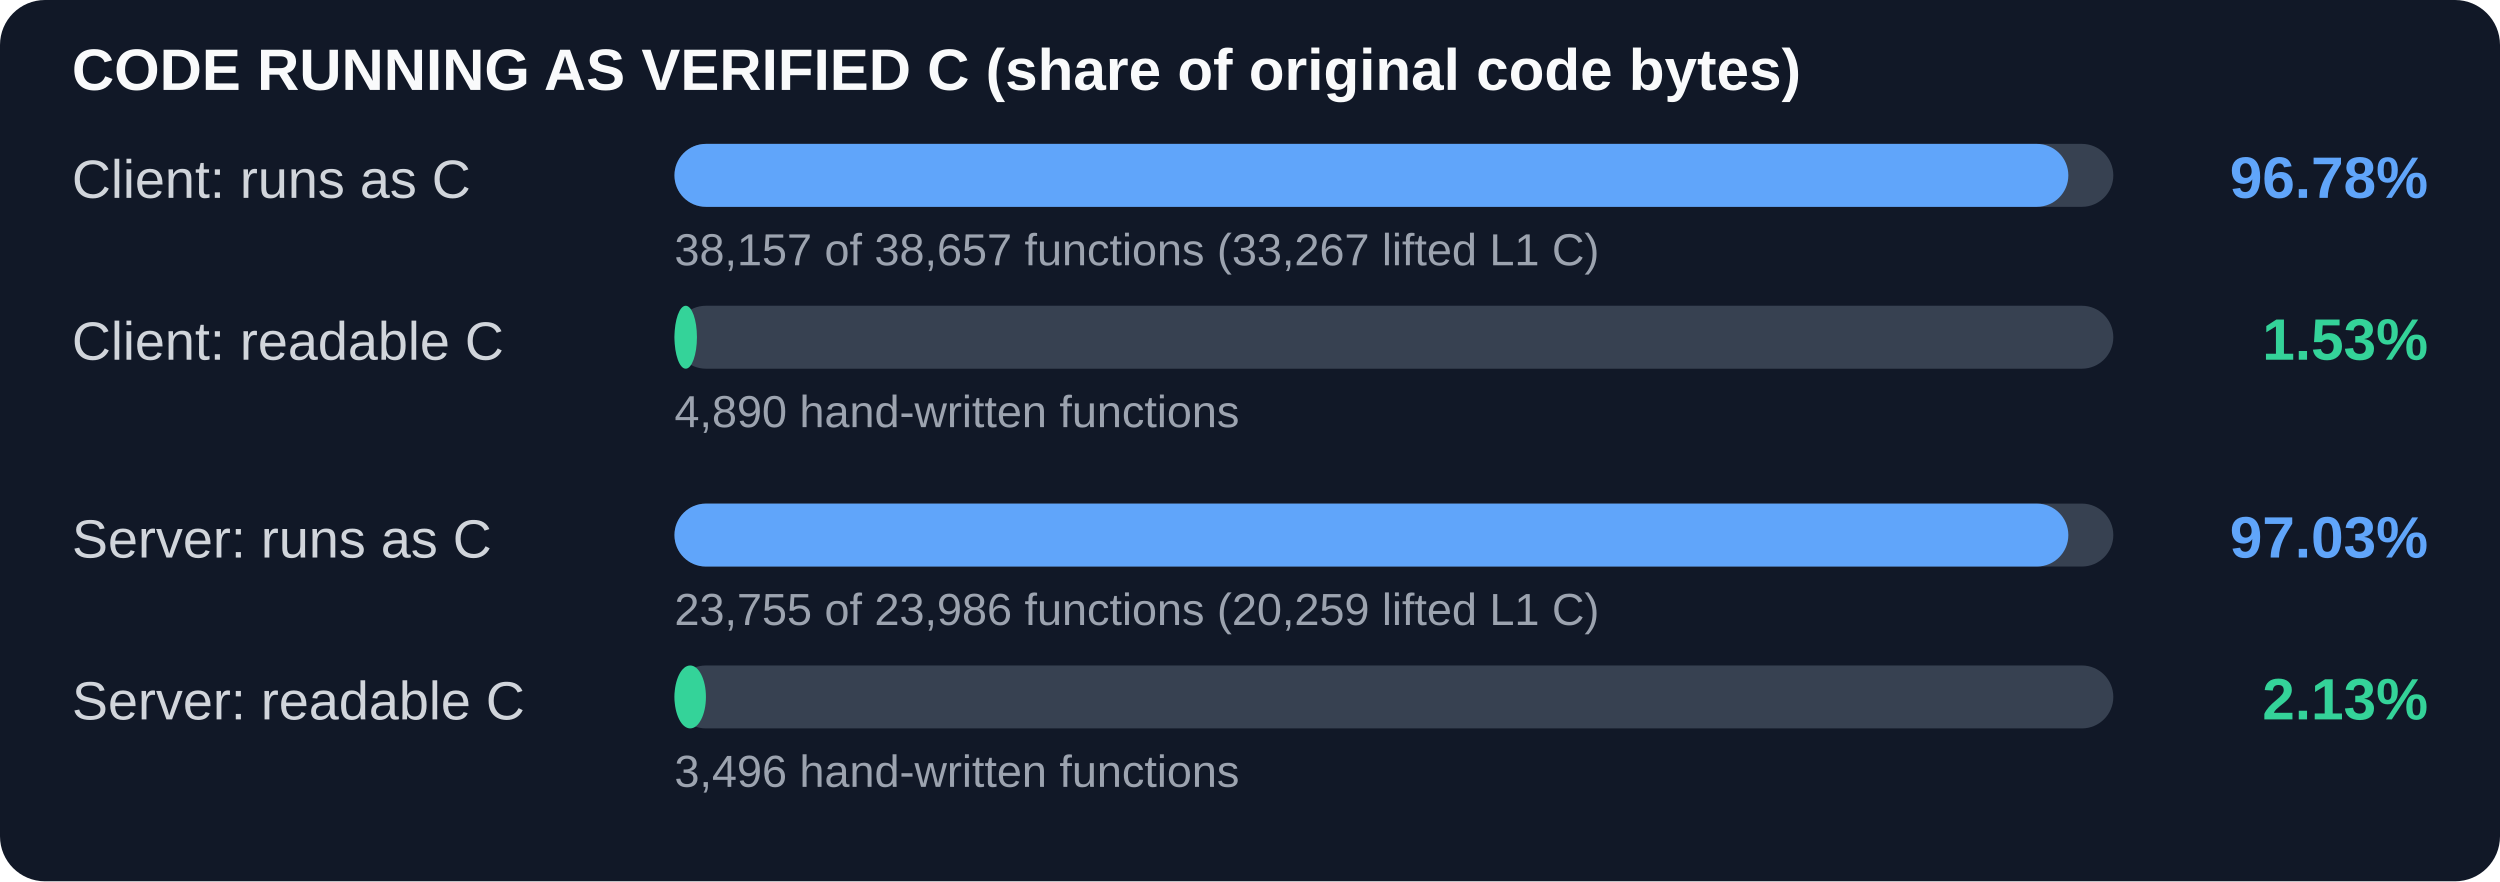
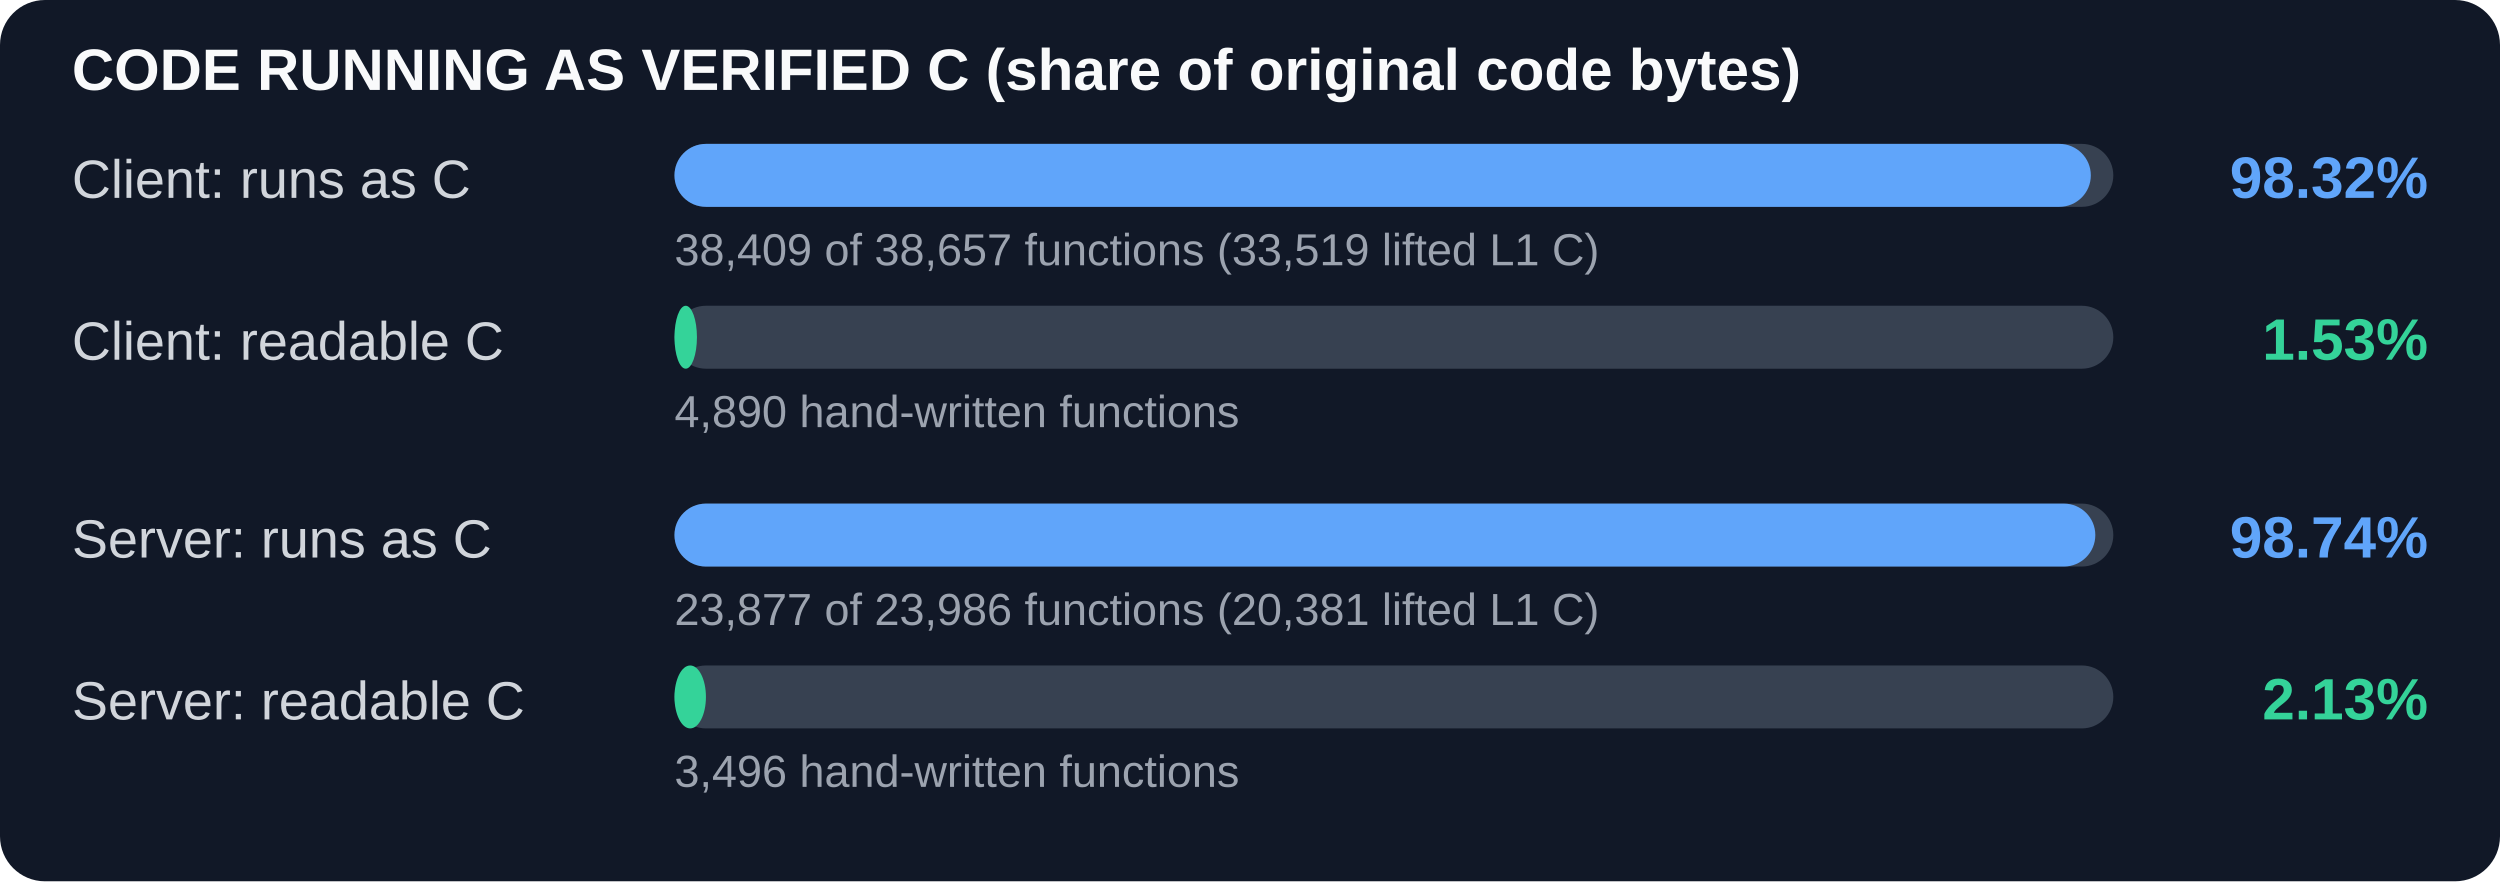
<svg xmlns="http://www.w3.org/2000/svg" width="556" height="196" role="img" aria-label="Code converted to C">
  <rect width="556" height="196" rx="10" fill="#111827" />
  <text x="16" y="20" fill="#f9fafb" font-family="Arial,sans-serif" font-size="13" font-weight="bold">CODE RUNNING AS VERIFIED C (share of original code bytes)</text>
  <text x="16" y="44" fill="#d1d5db" font-family="Arial,sans-serif" font-size="12">Client: runs as C</text>
  <rect x="150" y="32" width="320" height="14" rx="7" fill="#374151" />
-   <rect x="150" y="32" width="310" height="14" rx="7" fill="#60a5fa" />
-   <text x="540" y="44" text-anchor="end" fill="#60a5fa" font-family="Arial,sans-serif" font-size="13" font-weight="bold">96.78%</text>
-   <text x="150" y="59" fill="#9ca3af" font-family="Arial,sans-serif" font-size="10">38,157 of 38,657 functions (33,267 lifted L1 C)</text>
+   <rect x="150" y="32" width="315" height="14" rx="7" fill="#60a5fa" />
+   <text x="540" y="44" text-anchor="end" fill="#60a5fa" font-family="Arial,sans-serif" font-size="13" font-weight="bold">98.32%</text>
+   <text x="150" y="59" fill="#9ca3af" font-family="Arial,sans-serif" font-size="10">38,409 of 38,657 functions (33,519 lifted L1 C)</text>
  <text x="16" y="80" fill="#d1d5db" font-family="Arial,sans-serif" font-size="12">Client: readable C</text>
  <rect x="150" y="68" width="320" height="14" rx="7" fill="#374151" />
  <rect x="150" y="68" width="5" height="14" rx="7" fill="#34d399" />
  <text x="540" y="80" text-anchor="end" fill="#34d399" font-family="Arial,sans-serif" font-size="13" font-weight="bold">1.53%</text>
  <text x="150" y="95" fill="#9ca3af" font-family="Arial,sans-serif" font-size="10">4,890 hand-written functions</text>
  <text x="16" y="124" fill="#d1d5db" font-family="Arial,sans-serif" font-size="12">Server: runs as C</text>
  <rect x="150" y="112" width="320" height="14" rx="7" fill="#374151" />
-   <rect x="150" y="112" width="310" height="14" rx="7" fill="#60a5fa" />
-   <text x="540" y="124" text-anchor="end" fill="#60a5fa" font-family="Arial,sans-serif" font-size="13" font-weight="bold">97.03%</text>
-   <text x="150" y="139" fill="#9ca3af" font-family="Arial,sans-serif" font-size="10">23,755 of 23,986 functions (20,259 lifted L1 C)</text>
+   <rect x="150" y="112" width="316" height="14" rx="7" fill="#60a5fa" />
+   <text x="540" y="124" text-anchor="end" fill="#60a5fa" font-family="Arial,sans-serif" font-size="13" font-weight="bold">98.74%</text>
+   <text x="150" y="139" fill="#9ca3af" font-family="Arial,sans-serif" font-size="10">23,877 of 23,986 functions (20,381 lifted L1 C)</text>
  <text x="16" y="160" fill="#d1d5db" font-family="Arial,sans-serif" font-size="12">Server: readable C</text>
  <rect x="150" y="148" width="320" height="14" rx="7" fill="#374151" />
  <rect x="150" y="148" width="7" height="14" rx="7" fill="#34d399" />
  <text x="540" y="160" text-anchor="end" fill="#34d399" font-family="Arial,sans-serif" font-size="13" font-weight="bold">2.13%</text>
  <text x="150" y="175" fill="#9ca3af" font-family="Arial,sans-serif" font-size="10">3,496 hand-written functions</text>
</svg>
